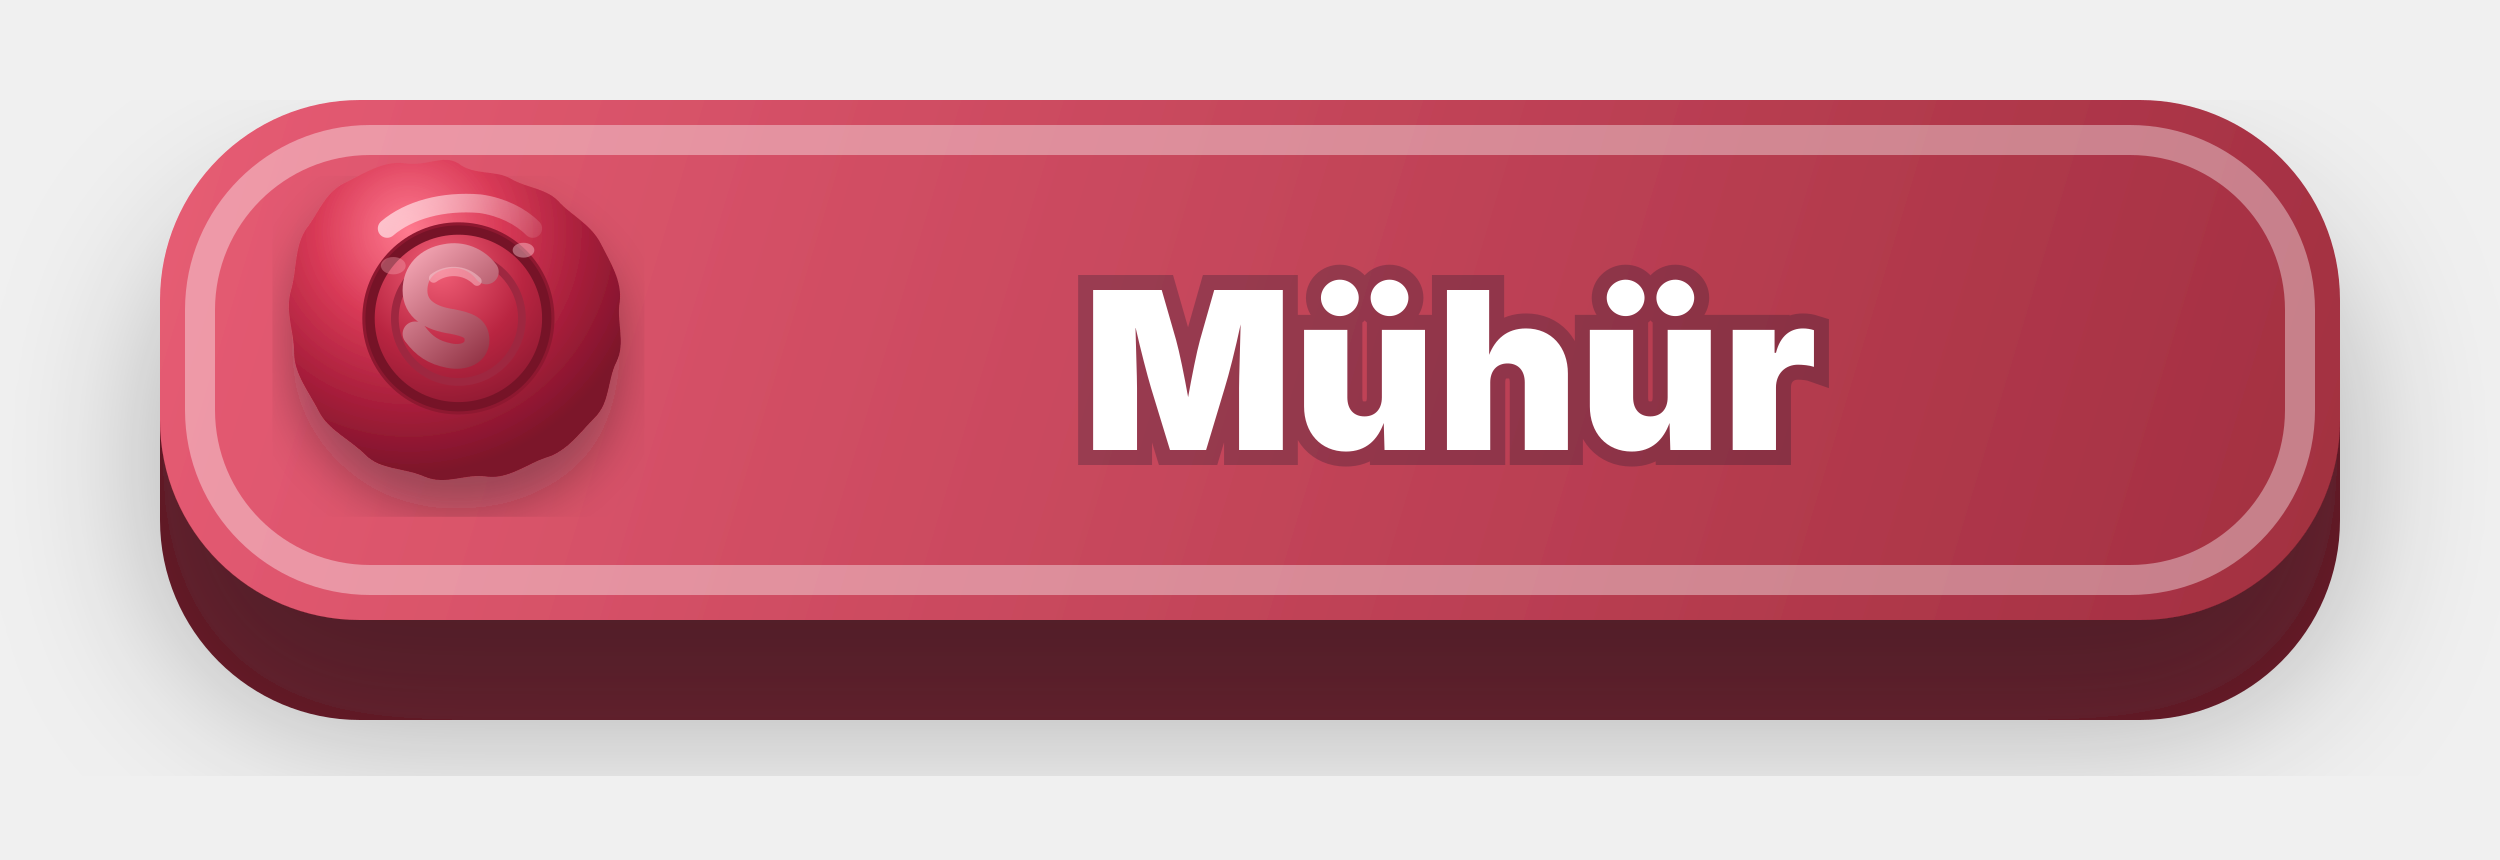
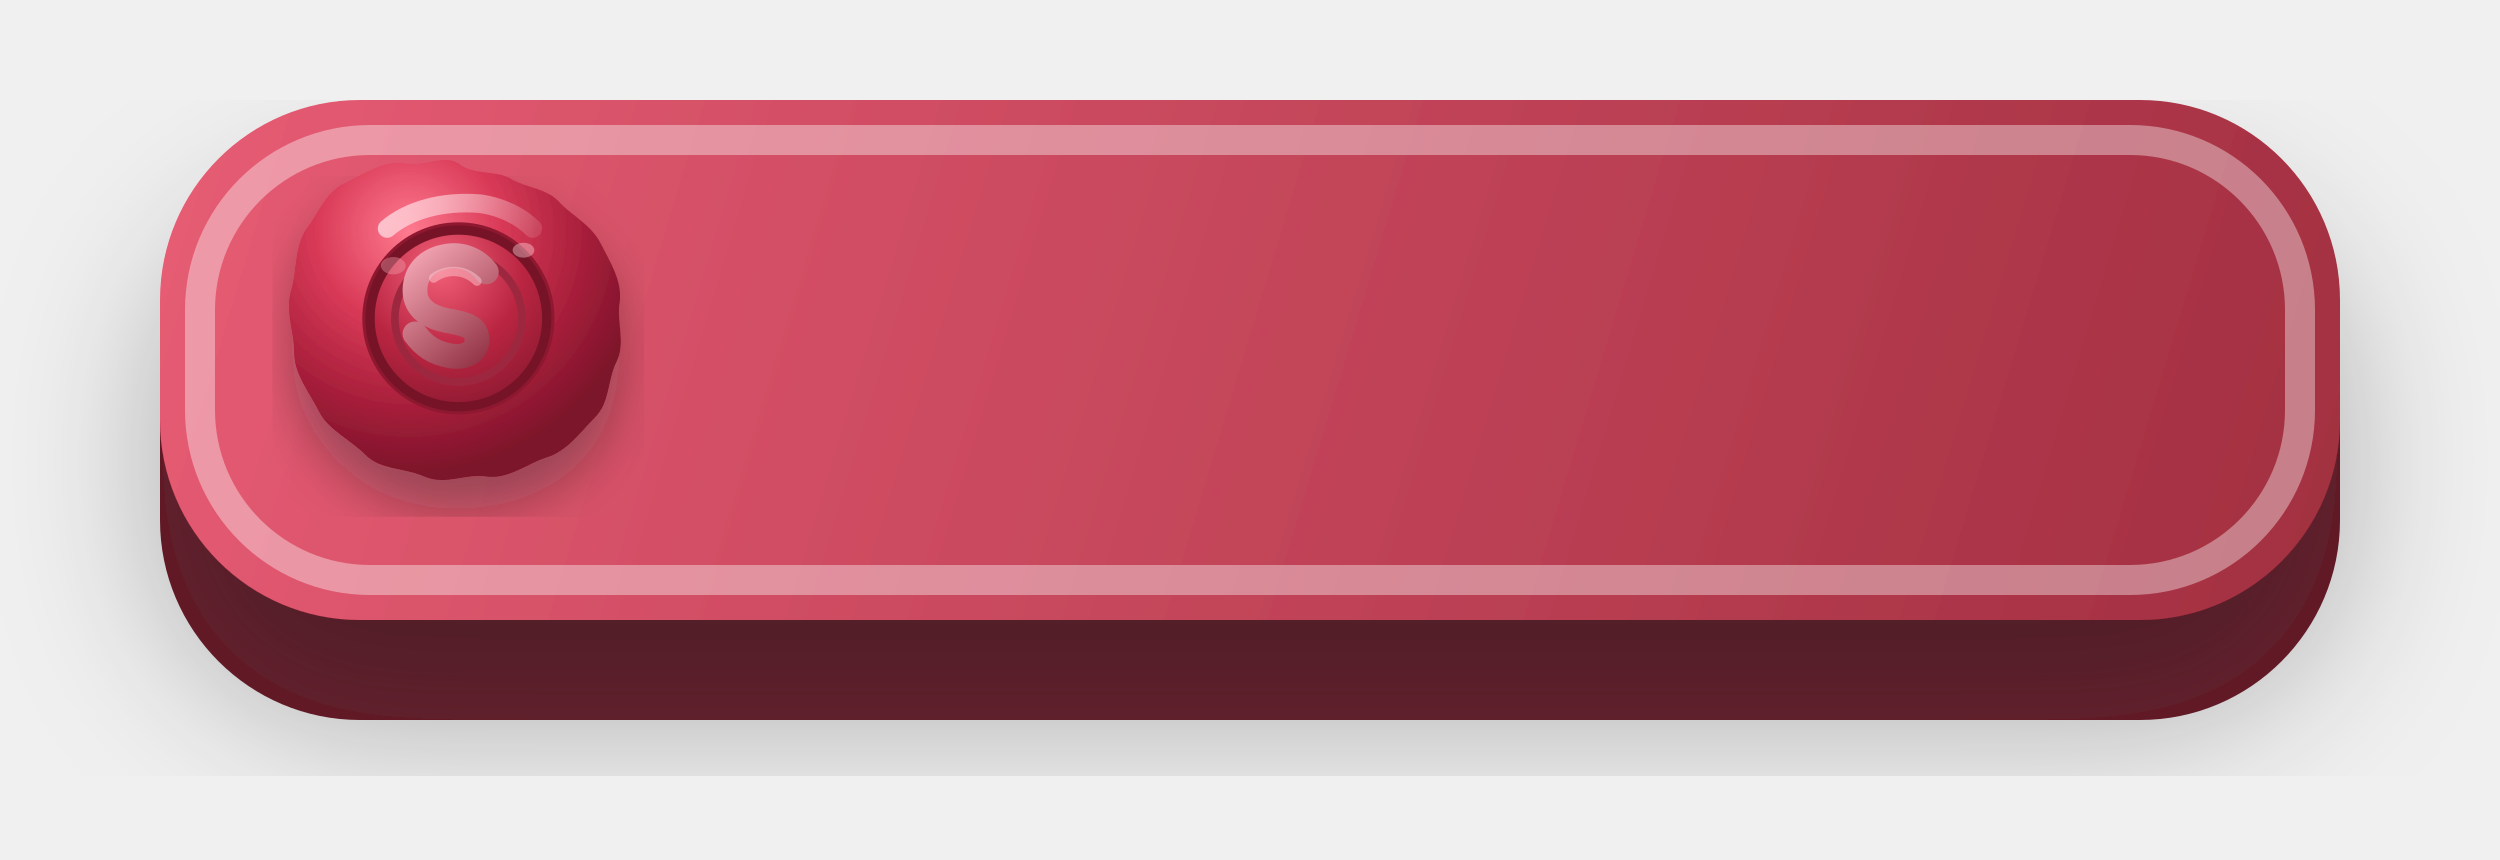
<svg xmlns="http://www.w3.org/2000/svg" width="250" height="86" viewBox="0 0 250 86" fill="none">
  <defs>
    <filter id="shadow" x="-20%" y="-20%" width="140%" height="150%" color-interpolation-filters="sRGB">
      <feDropShadow dx="0" dy="10" stdDeviation="8" flood-color="#0F172A" flood-opacity="0.28" />
    </filter>
    <linearGradient id="btn" x1="12" y1="8" x2="238" y2="76" gradientUnits="userSpaceOnUse">
      <stop stop-color="#E85D75" />
      <stop offset="1" stop-color="#9F2D3E" />
    </linearGradient>
  </defs>
  <rect x="16" y="20" width="218" height="52" rx="20" fill="#6F1D2B" />
  <rect x="16" y="10" width="218" height="52" rx="20" fill="url(#btn)" filter="url(#shadow)" />
  <rect x="20" y="14" width="210" height="44" rx="17" stroke="#FFFFFF" stroke-opacity="0.38" stroke-width="3" />
  <g transform="translate(26 12) scale(0.62)">
    <g transform="scale(0.5)">
      <defs>
        <radialGradient id="waxOuter" cx="0" cy="0" r="1" gradientUnits="userSpaceOnUse" gradientTransform="translate(48 36) rotate(42) scale(78)">
          <stop offset="0" stop-color="#FF7A8F" />
          <stop offset="0.38" stop-color="#D93A57" />
          <stop offset="0.72" stop-color="#A81F3B" />
          <stop offset="1" stop-color="#7C132A" />
        </radialGradient>
        <radialGradient id="waxInner" cx="0" cy="0" r="1" gradientUnits="userSpaceOnUse" gradientTransform="translate(58 48) rotate(35) scale(52)">
          <stop offset="0" stop-color="#F25F77" />
          <stop offset="0.52" stop-color="#B92541" />
          <stop offset="1" stop-color="#83162D" />
        </radialGradient>
        <linearGradient id="highlight" x1="38" y1="28" x2="89" y2="54" gradientUnits="userSpaceOnUse">
          <stop offset="0" stop-color="#FFD5DC" stop-opacity="0.85" />
          <stop offset="1" stop-color="#FFFFFF" stop-opacity="0" />
        </linearGradient>
        <linearGradient id="emboss" x1="48" y1="42" x2="84" y2="84" gradientUnits="userSpaceOnUse">
          <stop offset="0" stop-color="#F7A9B7" />
          <stop offset="1" stop-color="#761225" />
        </linearGradient>
        <filter id="outerShadow" x="4" y="8" width="120" height="120" filterUnits="userSpaceOnUse" color-interpolation-filters="sRGB">
          <feDropShadow dx="0" dy="10" stdDeviation="8" flood-color="#0F172A" flood-opacity="0.30" />
        </filter>
      </defs>
      <g filter="url(#outerShadow)">
        <path d="M64 14C69 18 76 16 81 19C86 22 93 22 97 27C101 31 107 34 110 40C113 46 117 52 116 59C115 65 118 72 115 78C112 84 113 91 108 96C103 101 99 107 92 109C86 111 80 116 73 115C66 114 60 118 53 115C46 112 39 113 34 108C29 103 22 100 19 94C16 88 11 82 11 75C11 68 8 62 10 55C12 48 11 41 15 35C19 30 21 23 28 20C34 17 40 13 47 14C54 15 59 11 64 14Z" fill="url(#waxOuter)" />
      </g>
      <circle cx="64" cy="64" r="31" fill="#8E1830" />
      <circle cx="64" cy="64" r="28.5" fill="url(#waxInner)" />
      <circle cx="64" cy="64" r="28.5" stroke="#761327" stroke-width="3" />
      <circle cx="64" cy="64" r="20.5" stroke="#9E2740" stroke-width="2.5" />
      <path d="M41 35C48 29 59 26 71 27C78 28 84 31 88 35" stroke="url(#highlight)" stroke-width="6" stroke-linecap="round" />
      <path d="M73 49C70 45 65 43 60 44C54 45 50 49 50 55C50 61 55 64 62 65C67 66 70 67 70 71C70 75 66 77 61 76C56 75 53 73 50 69" stroke="url(#emboss)" stroke-width="8" stroke-linecap="round" stroke-linejoin="round" />
      <path d="M56 51C60 48 66 48 70 52" stroke="#FFD3DA" stroke-opacity="0.45" stroke-width="3" stroke-linecap="round" />
      <ellipse cx="43" cy="47" rx="4" ry="2.8" fill="#F4A4B1" fill-opacity="0.38" />
      <ellipse cx="85" cy="42" rx="3.5" ry="2.4" fill="#FFD2D9" fill-opacity="0.42" />
    </g>
  </g>
-   <text x="145" y="45" text-anchor="middle" font-size="22" font-weight="900" font-family="Inter, Arial, sans-serif" fill="white" stroke="#0F172A" stroke-opacity="0.25" stroke-width="3" paint-order="stroke">Mühür</text>
</svg>
